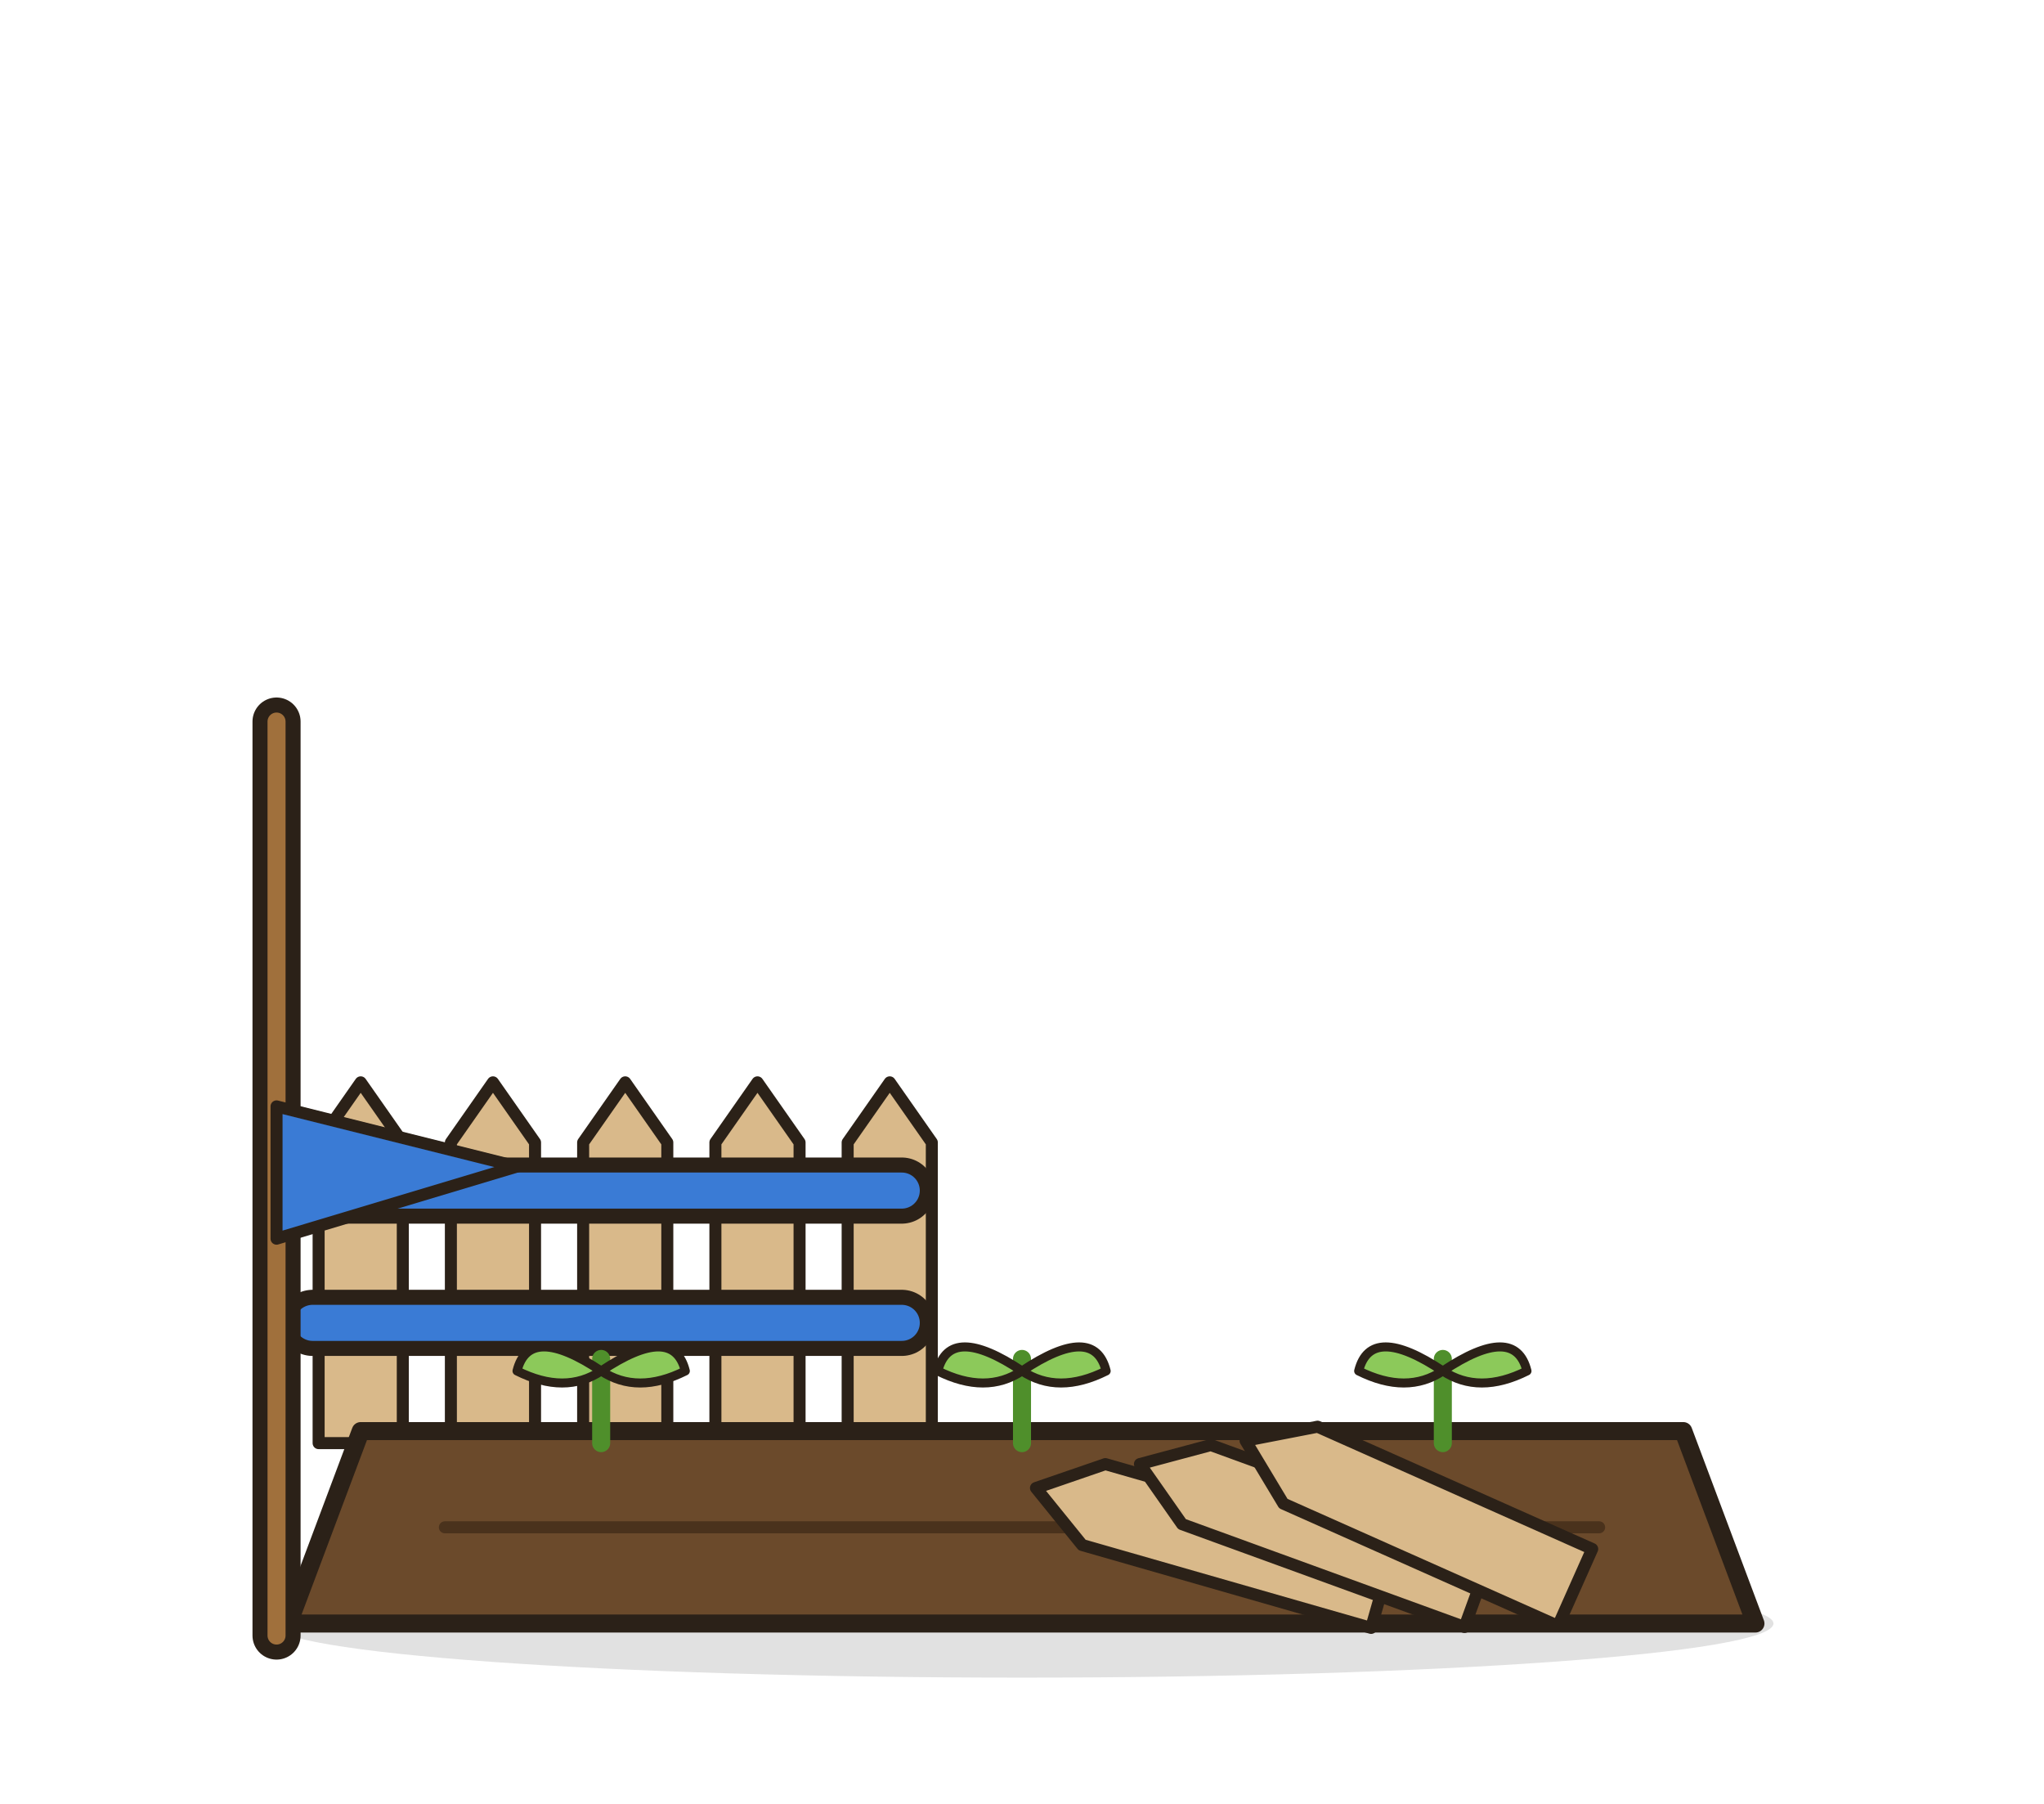
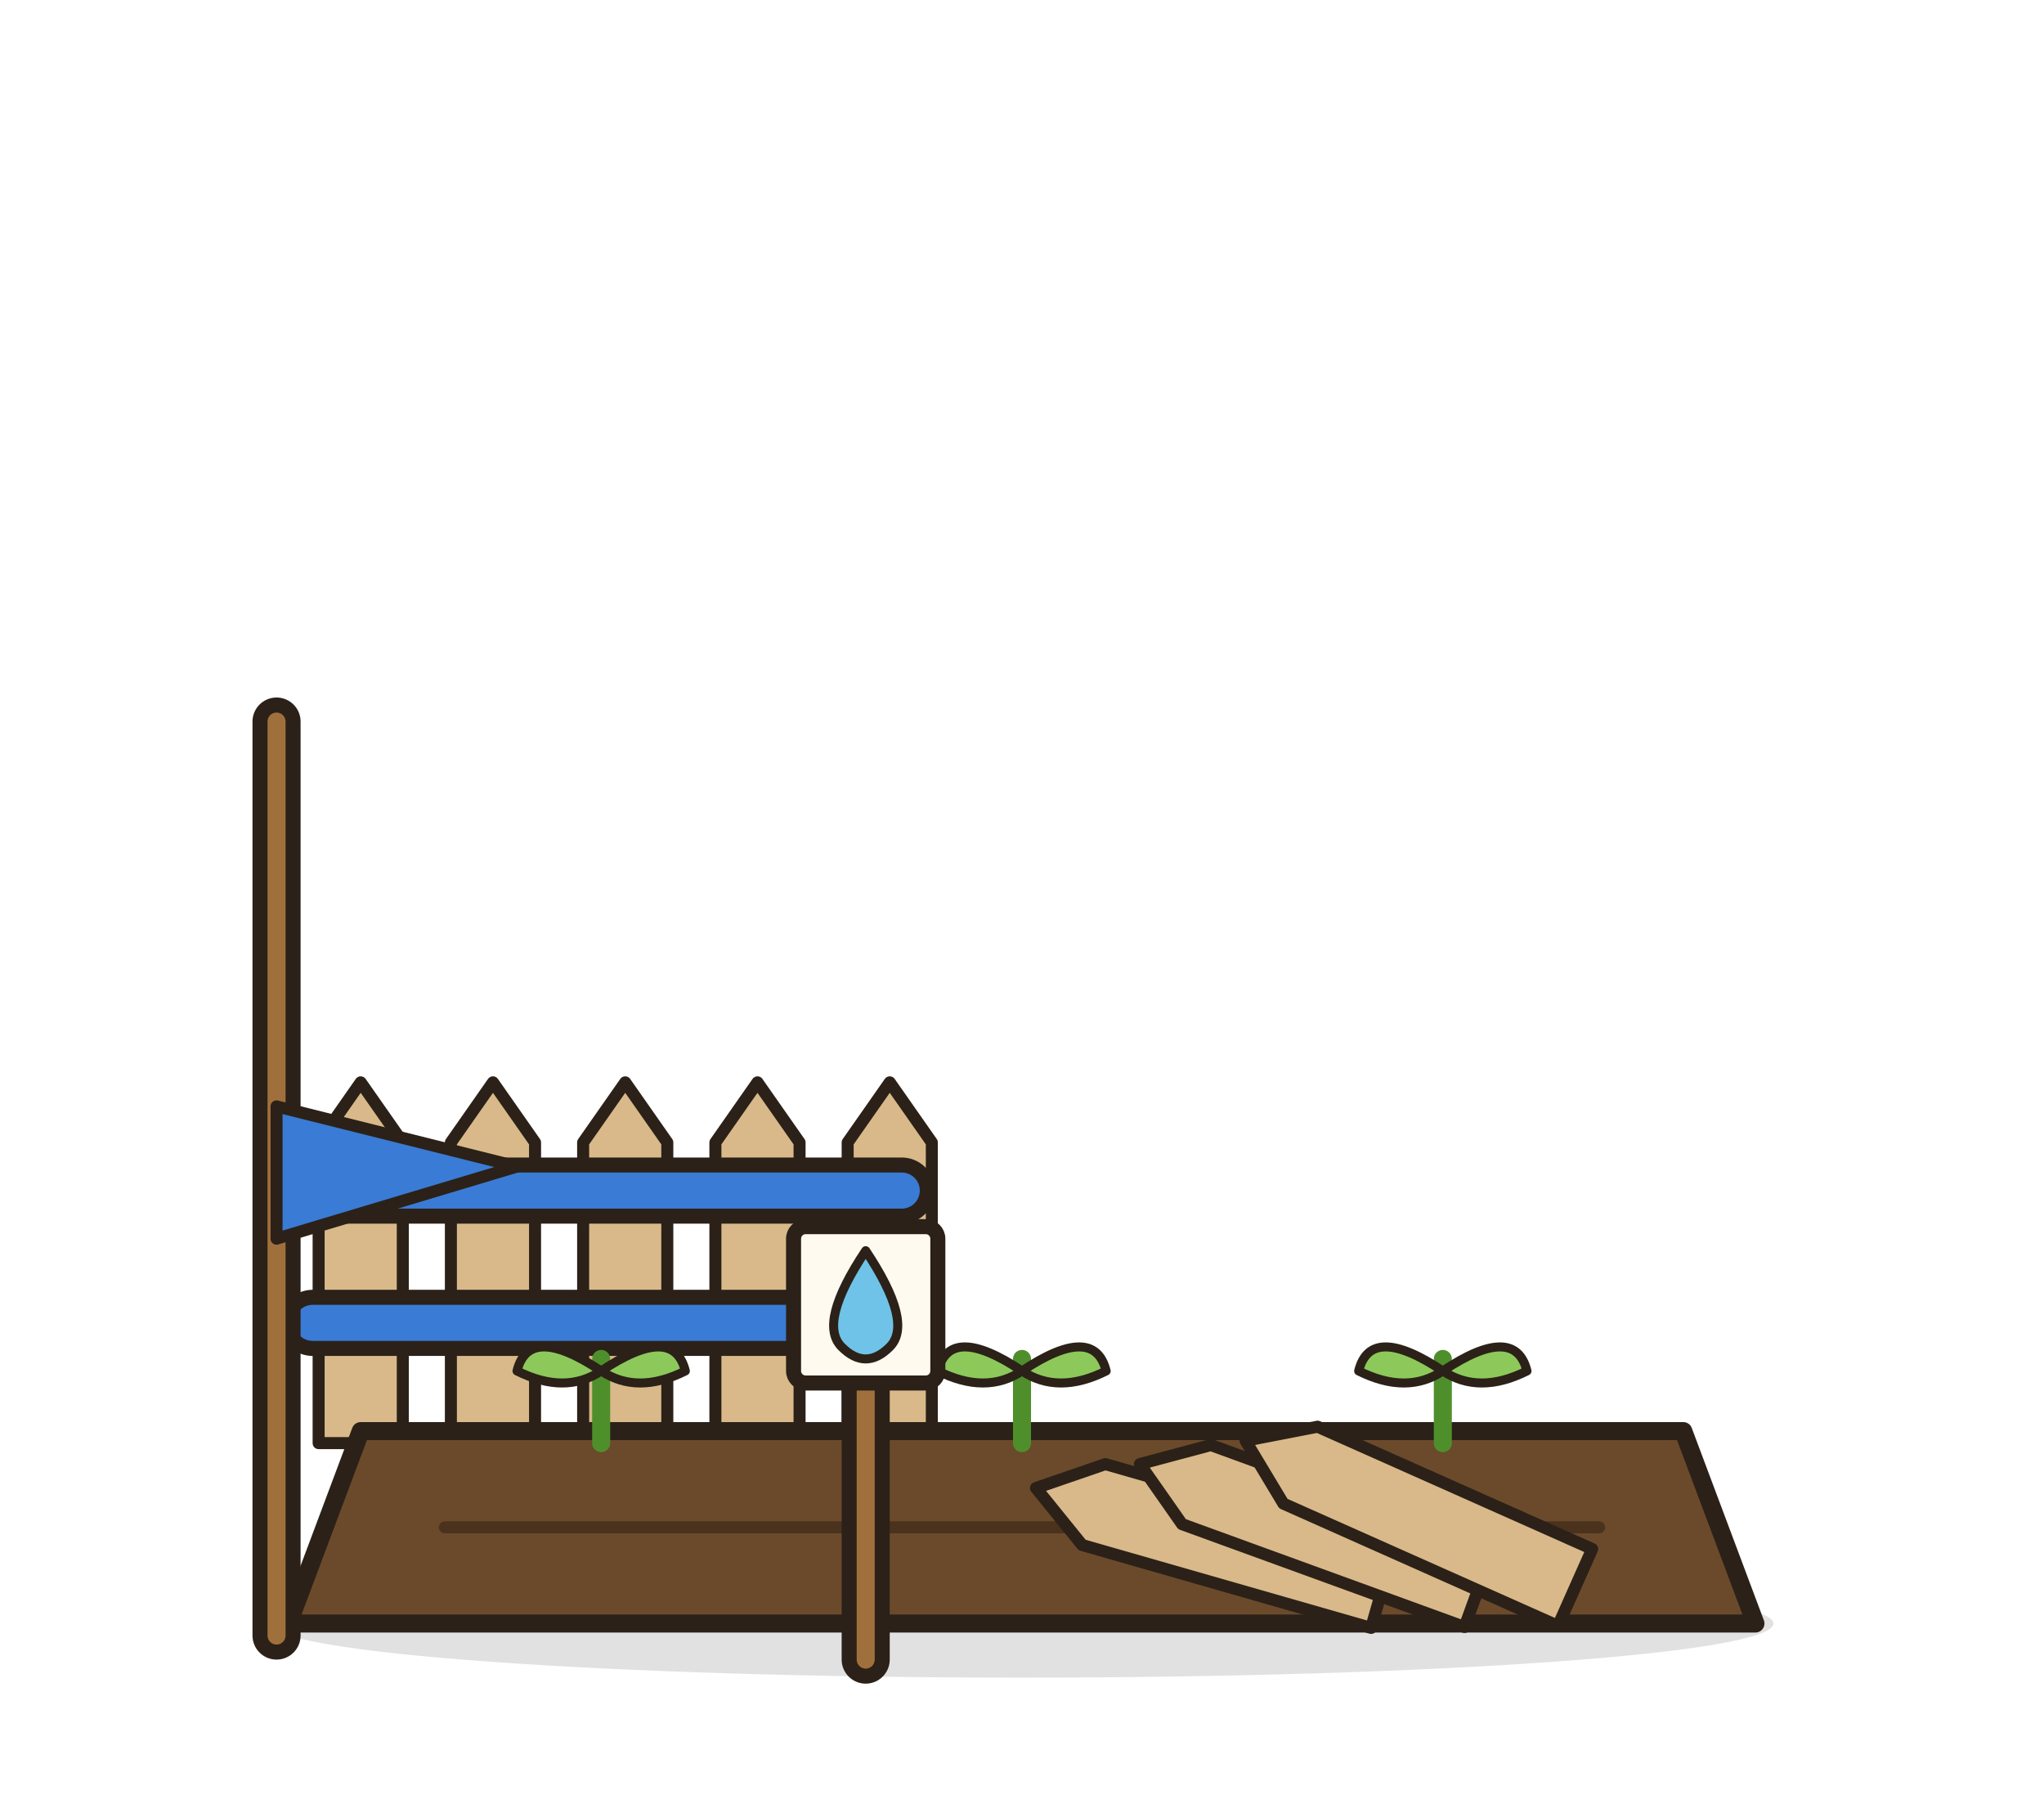
<svg xmlns="http://www.w3.org/2000/svg" viewBox="-170 -270 340 300" width="340" height="300">
  <g>
    <ellipse cx="0" cy="0" rx="125" ry="9" fill="#000000" fill-opacity="0.12" />
    <path d="M-117 -30 L-117 -80 L-110 -90 L-103 -80 L-103 -30 Z" fill="#d9b98a" stroke="#2b2118" stroke-width="2" stroke-linejoin="round" stroke-linecap="round" />
    <path d="M-95 -30 L-95 -80 L-88 -90 L-81 -80 L-81 -30 Z" fill="#d9b98a" stroke="#2b2118" stroke-width="2" stroke-linejoin="round" stroke-linecap="round" />
    <path d="M-73 -30 L-73 -80 L-66 -90 L-59 -80 L-59 -30 Z" fill="#d9b98a" stroke="#2b2118" stroke-width="2" stroke-linejoin="round" stroke-linecap="round" />
    <path d="M-51 -30 L-51 -80 L-44 -90 L-37 -80 L-37 -30 Z" fill="#d9b98a" stroke="#2b2118" stroke-width="2" stroke-linejoin="round" stroke-linecap="round" />
    <path d="M-29 -30 L-29 -80 L-22 -90 L-15 -80 L-15 -30 Z" fill="#d9b98a" stroke="#2b2118" stroke-width="2" stroke-linejoin="round" stroke-linecap="round" />
    <path d="M-118 -50 L-20 -50 M-118 -72 L-20 -72" fill="none" stroke="#2b2118" stroke-width="11" stroke-linejoin="round" stroke-linecap="round" />
    <path d="M-118 -50 L-20 -50 M-118 -72 L-20 -72" fill="none" stroke="#3a7bd5" stroke-width="6" stroke-linejoin="round" stroke-linecap="round" />
    <path d="M-122 0 L-110 -32 L110 -32 L122 0 Z" fill="#6b4a2b" stroke="#2b2118" stroke-width="3" stroke-linejoin="round" stroke-linecap="round" />
    <path d="M-96 -16 L96 -16" fill="none" stroke="#4a321c" stroke-width="2" stroke-linejoin="round" stroke-linecap="round" />
    <path d="M-70 -30 L-70 -44.0" fill="none" stroke="#4f8f2b" stroke-width="3" stroke-linejoin="round" stroke-linecap="round" />
    <path d="M-70 -42.0 Q-82.0 -50.0 -84.0 -42.0 Q-76.0 -38.0 -70 -42.0 Z" fill="#8cc95a" stroke="#2b2118" stroke-width="1.5" stroke-linejoin="round" stroke-linecap="round" />
    <path d="M-70 -42.0 Q-58.0 -50.0 -56.0 -42.0 Q-64.0 -38.0 -70 -42.0 Z" fill="#8cc95a" stroke="#2b2118" stroke-width="1.5" stroke-linejoin="round" stroke-linecap="round" />
    <path d="M0 -30 L0 -44.0" fill="none" stroke="#4f8f2b" stroke-width="3" stroke-linejoin="round" stroke-linecap="round" />
    <path d="M0 -42.0 Q-12.0 -50.0 -14.0 -42.0 Q-6.0 -38.0 0 -42.0 Z" fill="#8cc95a" stroke="#2b2118" stroke-width="1.5" stroke-linejoin="round" stroke-linecap="round" />
    <path d="M0 -42.0 Q12.0 -50.0 14.0 -42.0 Q6.0 -38.0 0 -42.0 Z" fill="#8cc95a" stroke="#2b2118" stroke-width="1.5" stroke-linejoin="round" stroke-linecap="round" />
    <path d="M70 -30 L70 -44.0" fill="none" stroke="#4f8f2b" stroke-width="3" stroke-linejoin="round" stroke-linecap="round" />
    <path d="M70 -42.0 Q58.0 -50.0 56.0 -42.0 Q64.0 -38.0 70 -42.0 Z" fill="#8cc95a" stroke="#2b2118" stroke-width="1.5" stroke-linejoin="round" stroke-linecap="round" />
    <path d="M70 -42.0 Q82.0 -50.0 84.0 -42.0 Q76.0 -38.0 70 -42.0 Z" fill="#8cc95a" stroke="#2b2118" stroke-width="1.5" stroke-linejoin="round" stroke-linecap="round" />
    <g transform="translate(60,-6) rotate(-74)">
      <path d="M-7 0 L-7 -50 L0 -60 L7 -50 L7 0 Z" fill="#d9b98a" stroke="#2b2118" stroke-width="2" stroke-linejoin="round" stroke-linecap="round" />
    </g>
    <g transform="translate(76,-6) rotate(-70)">
      <path d="M-7 0 L-7 -50 L0 -60 L7 -50 L7 0 Z" fill="#d9b98a" stroke="#2b2118" stroke-width="2" stroke-linejoin="round" stroke-linecap="round" />
    </g>
    <g transform="translate(92,-6) rotate(-66)">
      <path d="M-7 0 L-7 -50 L0 -60 L7 -50 L7 0 Z" fill="#d9b98a" stroke="#2b2118" stroke-width="2" stroke-linejoin="round" stroke-linecap="round" />
    </g>
    <path d="M-124 2 L-124 -150" fill="none" stroke="#2b2118" stroke-width="8" stroke-linejoin="round" stroke-linecap="round" />
    <path d="M-124 2 L-124 -150" fill="none" stroke="#a0703c" stroke-width="3" stroke-linejoin="round" stroke-linecap="round" />
    <path d="M-124 -86 L-84 -76 L-124 -64 Z" fill="#3a7bd5" stroke="#2b2118" stroke-width="2" stroke-linejoin="round" stroke-linecap="round" />
+     <path d="M-26 6 L-26 -40" fill="none" stroke="#2b2118" stroke-width="8" stroke-linejoin="round" stroke-linecap="round" />
+     <path d="M-26 6 L-26 -40" fill="none" stroke="#a0703c" stroke-width="3" stroke-linejoin="round" stroke-linecap="round" />
+     <rect x="-38" y="-66" width="24" height="26" rx="2" fill="#fffaf0" stroke="#2b2118" stroke-width="2.5" />
+     <path d="M-26 -62 Q-34 -50 -30 -46 Q-26 -42 -22 -46 Q-18 -50 -26 -62 Z" fill="#6fc3e8" stroke="#2b2118" stroke-width="1.5" stroke-linejoin="round" stroke-linecap="round" />
  </g>
</svg>
